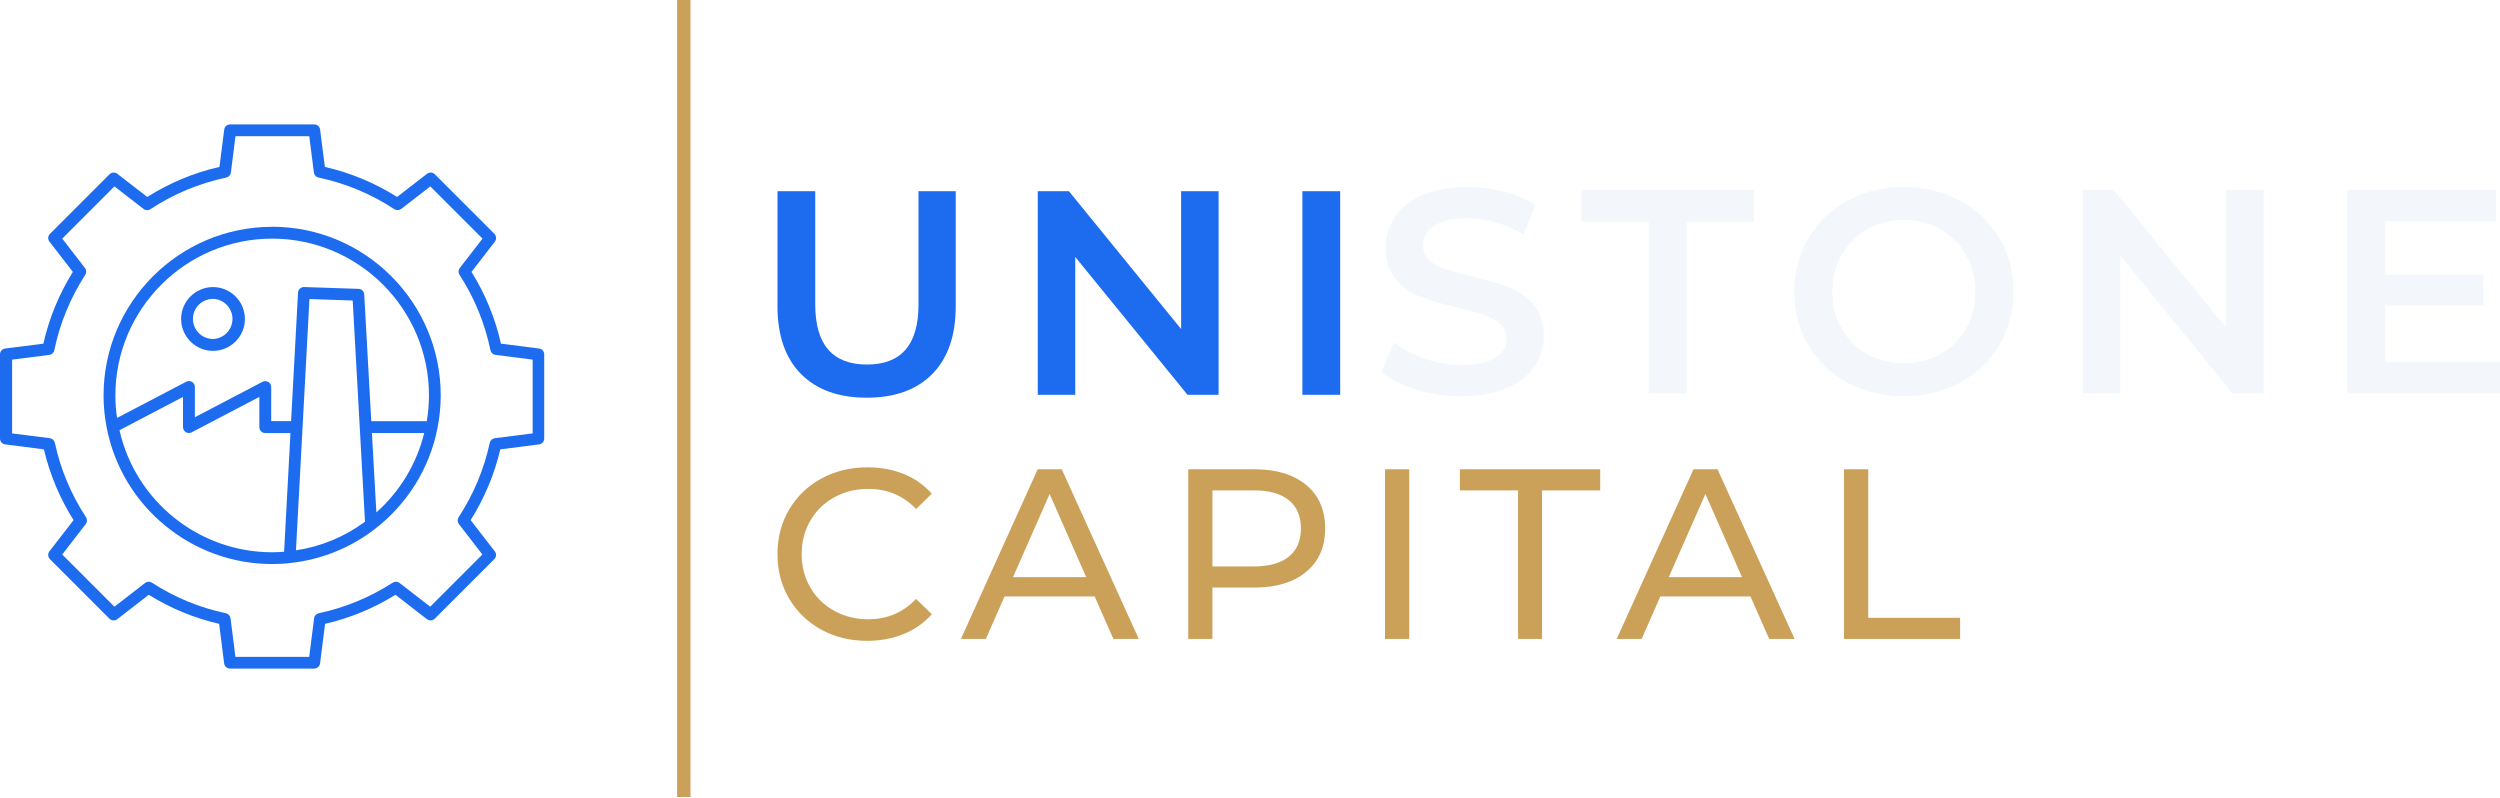
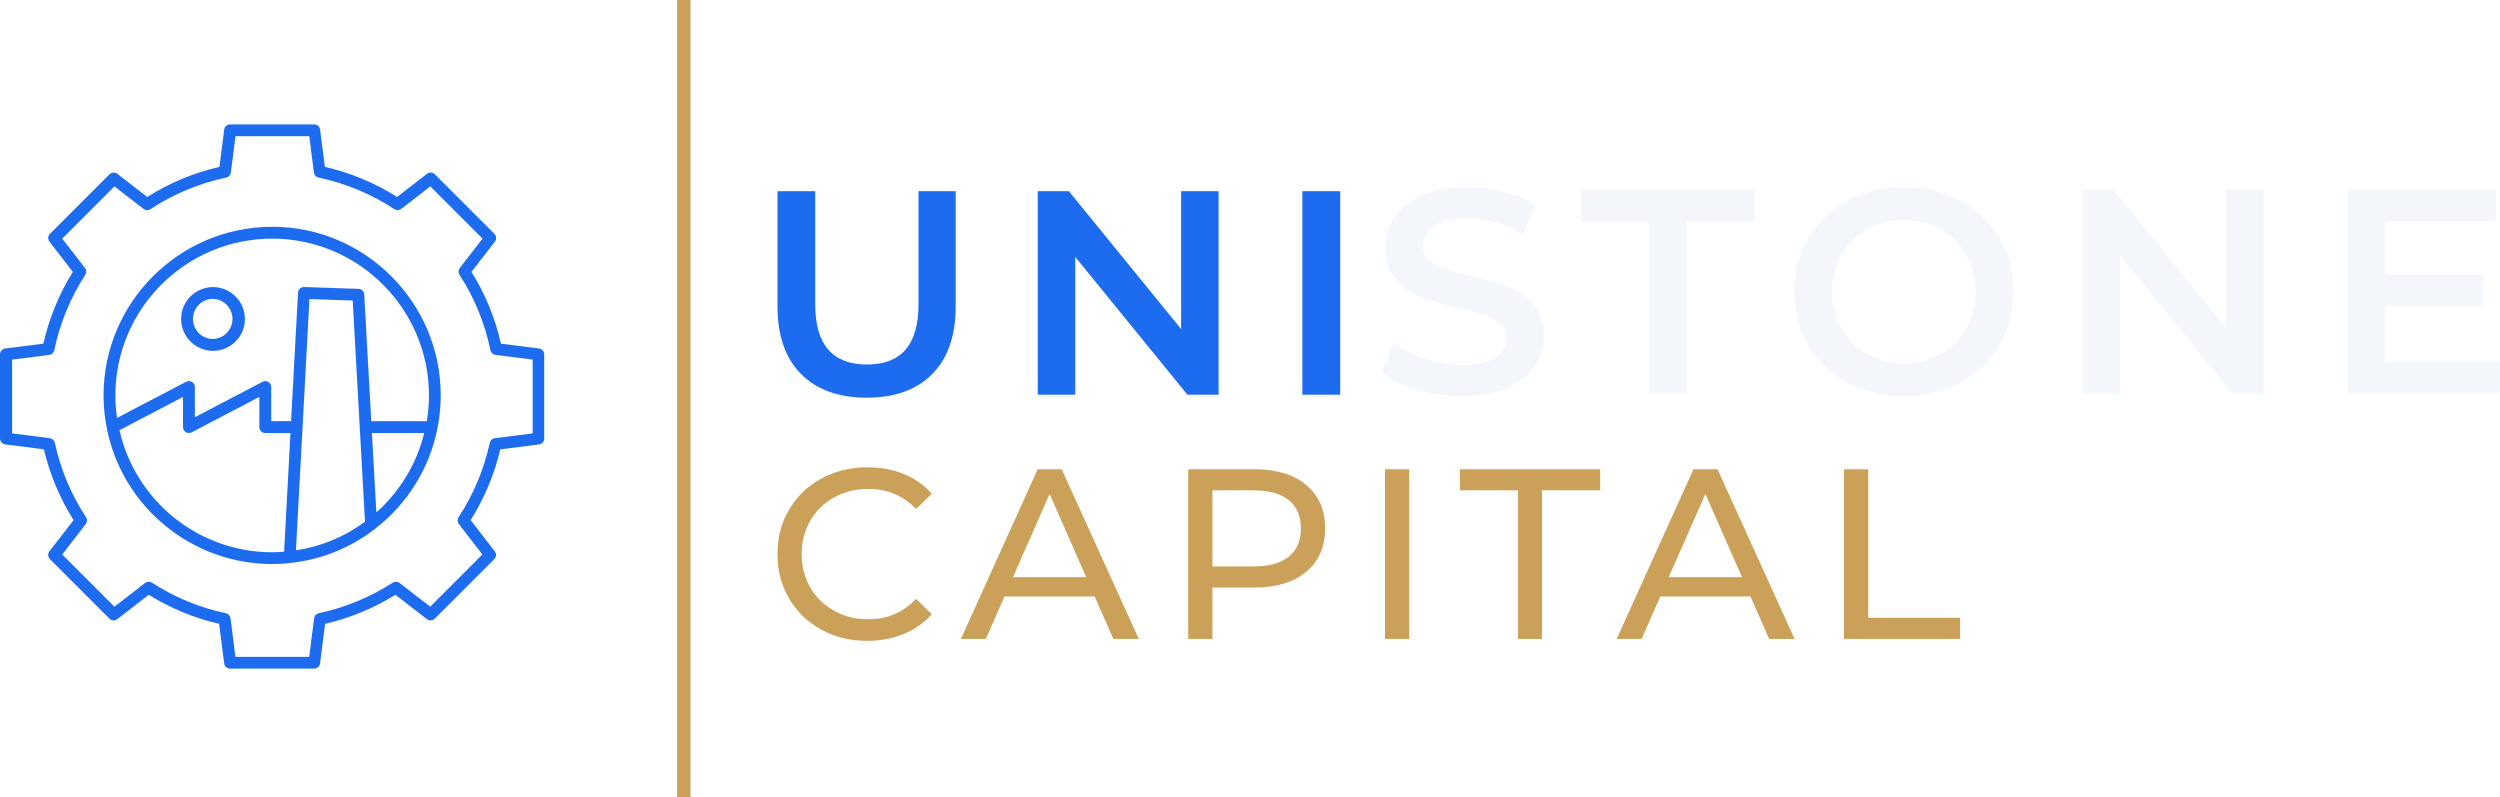
- <svg xmlns="http://www.w3.org/2000/svg" viewBox="328 328 3439.96 1096.76">
-   <path fill="#1d6cf0" d="M1430.185 842.606q32.39 32.613 90.468 32.613c38.644 0 68.725-10.871 90.17-32.613 21.518-21.742 32.24-52.94 32.24-93.446V591.084h-51.228v156.065q0 82.426-70.81 82.426-71.257 0-71.257-82.426V591.084h-51.973V749.16c0 40.505 10.797 71.704 32.39 93.446m574.6-251.522h-51.6V780.73l-154.429-189.646h-42.813v280.114h51.6V681.55l154.427 189.647h42.814Zm115.261 0v280.114h52.047V591.084Z" class="text" />
-   <path fill="#f3f7fc" d="M2276.398 864.142c20.104 6.18 41.027 9.233 62.62 9.233 24.571 0 45.345-3.723 62.396-11.244 17.126-7.446 29.858-17.423 38.272-30.007 8.34-12.509 12.584-26.507 12.584-41.995 0-18.167-4.766-32.538-14.222-43.26-9.456-10.648-20.848-18.54-34.176-23.752-13.403-5.213-30.454-10.201-51.228-15.041-15.19-3.723-27.252-7.074-36.038-9.978-8.786-2.978-16.083-6.924-21.817-11.988-5.733-5.063-8.562-11.615-8.562-19.657 0-11.466 4.988-20.625 14.966-27.624 9.977-6.925 25.316-10.35 45.792-10.35q18.876 0 38.868 5.585c13.328 3.723 26.135 9.233 38.42 16.38l16.381-40.356c-11.988-8.042-26.284-14.147-42.814-18.466-16.53-4.244-33.357-6.403-50.408-6.403-24.572 0-45.271 3.723-62.248 11.243-16.902 7.446-29.635 17.498-37.974 30.23-8.414 12.658-12.658 26.731-12.658 42.218 0 18.392 4.765 32.986 14.222 43.782 9.456 10.797 20.848 18.764 34.027 23.827q19.77 7.595 51.824 15.19c15.19 3.723 27.177 7.073 36.038 9.977 8.786 2.979 16.009 7 21.742 12.211 5.733 5.213 8.637 11.84 8.637 19.807 0 10.945-5.138 19.731-15.413 26.432-10.275 6.702-25.837 9.978-46.611 9.978-16.828 0-33.581-2.83-50.185-8.563-16.68-5.733-30.752-13.18-42.219-22.189l-18.019 40.357c11.69 10.127 27.625 18.317 47.803 24.423m320.322-230.897v236.109h52.047v-236.11h92.776V589.24H2503.87v44.006Zm273.71 221.515c22.934 12.36 48.697 18.615 77.215 18.615 28.592 0 54.28-6.255 77.214-18.615 23.007-12.435 40.952-29.56 54.057-51.451 13.03-21.891 19.582-46.537 19.582-74.012s-6.552-52.122-19.582-74.013c-13.105-21.89-31.05-39.016-54.057-51.45-22.934-12.36-48.622-18.615-77.214-18.615-28.518 0-54.28 6.254-77.214 18.614q-34.4 18.652-54.057 51.6c-13.03 22.04-19.583 46.686-19.583 73.864 0 27.177 6.552 51.823 19.583 73.863q19.657 32.947 54.057 51.6m127.623-39.612c-14.891 8.414-31.72 12.583-50.408 12.583-18.69 0-35.443-4.17-50.409-12.583s-26.656-20.179-35.219-35.22c-8.563-15.115-12.807-31.942-12.807-50.631 0-18.69 4.244-35.517 12.807-50.632 8.563-15.041 20.253-26.806 35.22-35.22 14.965-8.413 31.719-12.583 50.408-12.583s35.517 4.17 50.408 12.584c14.967 8.413 26.731 20.178 35.22 35.219 8.562 15.115 12.806 31.942 12.806 50.632s-4.244 35.516-12.807 50.632c-8.488 15.04-20.252 26.805-35.219 35.219m444.594-225.909h-51.6v189.647L3236.545 589.24h-42.814v280.115h51.675V679.707l154.427 189.647h42.814Zm325.311 236.482h-158.076v-77.214h135.292v-42.814h-135.292v-72.82h152.492v-43.634H3557.91v280.115h210.048Z" class="text" />
-   <path fill="#cba15a" d="M1457.958 1194.32c18.764 10.275 39.836 15.487 63.216 15.487 18.168 0 34.92-3.127 50.185-9.382 15.19-6.18 28.145-15.338 38.793-27.326l-21.667-20.997c-17.796 18.689-39.687 27.996-65.673 27.996-17.35 0-32.985-3.872-46.984-11.69-14.072-7.744-25.018-18.466-32.91-32.166-7.893-13.626-11.84-28.965-11.84-45.792 0-16.903 3.947-32.241 11.84-45.867 7.892-13.7 18.838-24.423 32.91-32.166 13.999-7.819 29.635-11.69 46.984-11.69q39.314 0 65.673 27.698l21.667-21.072c-10.648-11.987-23.529-21.071-38.644-27.177q-22.673-9.158-50.036-9.158c-23.306 0-44.452 5.212-63.365 15.487-18.912 10.35-33.655 24.571-44.303 42.74-10.722 18.093-16.009 38.495-16.009 61.205 0 22.635 5.287 43.037 16.009 61.13 10.648 18.168 25.39 32.39 44.154 42.74m376.315-45.57 25.689 58.377h34.995l-106.03-233.429h-33.059l-105.657 233.429h34.325l25.689-58.376Zm-11.69-26.655h-100.668l50.334-114.37Zm302.824-126.73c-17.348-14.444-41.175-21.667-71.406-21.667h-90.988v233.429h33.283v-70.662H2054c30.23 0 54.058-7.222 71.406-21.742 17.35-14.445 25.987-34.325 25.987-59.641 0-25.39-8.638-45.271-25.987-59.716m-24.05 98.584c-11.094 8.935-27.252 13.477-48.324 13.477h-56.737v-104.689h56.737c21.072 0 37.23 4.468 48.324 13.477s16.68 21.965 16.68 38.868c0 16.902-5.585 29.858-16.68 38.867m132.388-120.25v233.428h33.358V973.698Zm183.095 29.038v204.39h32.985v-204.39h80.043v-29.039h-193.072v29.039Zm319.8 146.014 25.689 58.376h34.995l-106.03-233.429h-33.059l-105.657 233.429h34.326l25.688-58.376Zm-11.69-26.656h-100.743l50.41-114.37Zm140.355-148.397v233.429h159.79v-29.04h-126.432V973.699Z" class="text" />
-   <path fill="#cba15a" d="M1278.085 328v1096.764h-18.4V328z" />
-   <g fill="#1d6cf0" class="8DDm4GUig">
-     <path d="m1069.908 807.55-52.591-6.675a320.5 320.5 0 0 0-40.551-98.752l32.149-41.593a8.22 8.22 0 0 0-.635-10.746l-81.981-81.981a8.084 8.084 0 0 0-10.746-.635l-41.194 31.831a319.5 319.5 0 0 0-99.306-41.34l-6.586-51.363a8.076 8.076 0 0 0-8.043-7.082H644.576c-4.071 0-7.572 3.012-8.044 7.082l-6.586 51.363a319.1 319.1 0 0 0-99.314 41.34l-41.185-31.831a8.22 8.22 0 0 0-10.747.635l-81.98 81.98a8.084 8.084 0 0 0-.636 10.747l32.158 41.601a319 319 0 0 0-40.551 98.735l-52.6 6.676a8.076 8.076 0 0 0-7.091 8.044v115.848c0 4.07 3.012 7.57 7.083 8.051l53.34 6.839c8.142 34.502 21.819 67.254 40.796 97.368l-33.2 42.903c-2.507 3.24-2.198 7.816.635 10.746l81.981 81.982c2.93 2.93 7.506 3.175 10.746.635l43.311-33.542a318.7 318.7 0 0 0 96.814 39.973l6.928 54.464c.489 4.07 3.981 7.1 8.052 7.1h115.848c4.07 0 7.571-3.021 8.043-7.092l6.937-54.48a318.4 318.4 0 0 0 96.798-39.973l43.31 33.55c3.257 2.515 7.832 2.198 10.755-.635l81.98-81.982c2.932-2.93 3.176-7.506.636-10.746l-33.2-42.903a319.6 319.6 0 0 0 40.804-97.368l53.324-6.839a8.076 8.076 0 0 0 7.099-8.051V815.602c0-4.07-3.02-7.571-7.091-8.044zm-9.191 116.809-51.867 6.586a8.14 8.14 0 0 0-6.936 6.35 304.1 304.1 0 0 1-42.904 102.407 8.18 8.18 0 0 0 .423 9.444l32.312 41.845-71.804 71.805-42.171-32.646a8.035 8.035 0 0 0-9.355-.423 305.5 305.5 0 0 1-101.861 42.106 8.035 8.035 0 0 0-6.358 6.936l-6.741 53.08h-101.52l-6.733-53.08a8.16 8.16 0 0 0-6.366-6.936 301.9 301.9 0 0 1-101.862-42.106 8.03 8.03 0 0 0-9.346.415l-42.17 32.662L413.652 1091l32.312-41.854a8.18 8.18 0 0 0 .407-9.444 301.7 301.7 0 0 1-42.896-102.399c-.732-3.337-3.5-5.943-6.936-6.358l-51.859-6.586V822.847l51.126-6.512a8.08 8.08 0 0 0 6.937-6.432c7.57-36.887 21.98-71.805 42.578-103.8a8.01 8.01 0 0 0-.407-9.345l-31.262-40.453 71.804-71.805 40.071 31.001a8.02 8.02 0 0 0 9.444.326 303.1 303.1 0 0 1 104.287-43.482c3.428-.732 5.943-3.5 6.424-6.936l6.35-49.986h101.52l6.358 49.986a8.14 8.14 0 0 0 6.431 6.936 303.2 303.2 0 0 1 104.272 43.474 8.34 8.34 0 0 0 9.443-.326l40.07-31.001 71.806 71.805-31.262 40.453a8.035 8.035 0 0 0-.407 9.346 302.8 302.8 0 0 1 42.578 103.799c.732 3.436 3.5 6.008 6.936 6.431l51.134 6.513v101.512z" />
-     <path d="M702.508 640.08c-127.905 0-232.022 104.116-232.022 232.021a230.3 230.3 0 0 0 4.477 45.102c21.249 108.277 117.013 186.92 227.545 186.92 9.036 0 17.259-.472 24.895-1.465a229.17 229.17 0 0 0 116.076-46.486c44.94-34.445 75.631-83.772 86.467-138.969a231.3 231.3 0 0 0 4.478-45.191c0-127.905-104.109-232.022-232.022-232.022zM486.768 872.1c0-118.933 96.806-215.74 215.74-215.74s215.74 96.807 215.74 215.74c0 11.96-1.05 23.854-3.021 35.43H838.87l-9.696-174.399a8.09 8.09 0 0 0-7.823-7.669l-74.899-2.507h-.244a8.14 8.14 0 0 0-8.14 7.726l-9.55 176.817h-27.355v-46.91c0-2.857-1.457-5.47-3.907-7a8.21 8.21 0 0 0-7.979-.245l-93.142 48.75v-41.602c0-2.858-1.466-5.463-3.908-6.993a8.2 8.2 0 0 0-7.986-.253l-95.178 49.824a207.6 207.6 0 0 1-2.288-31.156zm343.482 173.732a212 212 0 0 1-95.023 39.403l18.57-345.754 59.503 2.036 16.917 304.315zM579.813 874.039v41.6c0 2.858 1.465 5.464 3.908 6.994a7.97 7.97 0 0 0 7.978.253l93.15-48.75v41.602c0 4.477 3.664 8.14 8.142 8.14h34.697l-8.776 163.295c-5.218.407-10.502.733-16.38.733-100.787 0-188.076-70.25-210.122-167.943l87.427-45.826zm266.052 159.004-6.106-109.27h71.967a214.48 214.48 0 0 1-65.861 109.27" />
-     <path d="M621.097 810.79c24.17 0 43.88-19.717 43.88-43.88s-19.701-43.897-43.88-43.897-43.881 19.718-43.881 43.88 19.701 43.906 43.88 43.906zm0-71.56a27.615 27.615 0 0 1 0 55.205 27.598 27.598 0 0 1 0-55.197z" />
+ <svg xmlns="http://www.w3.org/2000/svg" viewBox="0 0 3440 1096.5" preserveAspectRatio="xMidYMid meet">
+   <defs id="SvgjsDefs49478" />
+   <g id="SvgjsG49479" transform="scale(34.4)" opacity="1">
+     <defs id="SvgjsDefs12633" />
+     <g id="SvgjsG12634" transform="scale(0.2164502)" opacity="1">
+       <g id="SvgjsG12635" class="text" transform="translate(195.856, 72.95274) scale(1)" light-content="false" fill="#1d6cf0">
+         <path d="M-47.83 -3.84C-44.93 -0.92 -40.88 0.54 -35.68 0.54C-30.49 0.54 -26.45 -0.92 -23.57 -3.84C-20.68 -6.76 -19.24 -10.95 -19.24 -16.39L-19.24 -37.62L-26.12 -37.62L-26.12 -16.66C-26.12 -9.28 -29.29 -5.59 -35.63 -5.59C-42.01 -5.59 -45.2 -9.28 -45.2 -16.66L-45.2 -37.62L-52.18 -37.62L-52.18 -16.39C-52.18 -10.95 -50.73 -6.76 -47.83 -3.84Z M29.34 -37.62L22.41 -37.62L22.41 -12.15L1.67 -37.62L-4.08 -37.62L-4.08 0L2.85 0L2.85 -25.47L23.59 0L29.34 0Z M44.82 -37.62L44.82 0L51.81 0L51.81 -37.62Z" />
+       </g>
+       <g id="SvgjsG12636" class="text" transform="translate(359.0544, 72.70507) scale(1)" light-content="false" fill="#f3f7fc">
+         <path d="M-97.38 -0.7C-94.68 0.13 -91.87 0.54 -88.97 0.54C-85.67 0.54 -82.88 0.04 -80.59 -0.97C-78.29 -1.97 -76.58 -3.31 -75.45 -5C-74.33 -6.68 -73.76 -8.56 -73.76 -10.64C-73.76 -13.08 -74.4 -15.01 -75.67 -16.45C-76.94 -17.88 -78.47 -18.94 -80.26 -19.64C-82.06 -20.34 -84.35 -21.01 -87.14 -21.66C-89.18 -22.16 -90.8 -22.61 -91.98 -23C-93.16 -23.4 -94.14 -23.93 -94.91 -24.61C-95.68 -25.29 -96.06 -26.17 -96.06 -27.25C-96.06 -28.79 -95.39 -30.02 -94.05 -30.96C-92.71 -31.89 -90.65 -32.35 -87.9 -32.35C-86.21 -32.35 -84.47 -32.1 -82.68 -31.6C-80.89 -31.1 -79.17 -30.36 -77.52 -29.4L-75.32 -34.82C-76.93 -35.9 -78.85 -36.72 -81.07 -37.3C-83.29 -37.87 -85.55 -38.16 -87.84 -38.16C-91.14 -38.16 -93.92 -37.66 -96.2 -36.65C-98.47 -35.65 -100.18 -34.3 -101.3 -32.59C-102.43 -30.89 -103 -29 -103 -26.92C-103 -24.45 -102.36 -22.49 -101.09 -21.04C-99.82 -19.59 -98.29 -18.52 -96.52 -17.84C-94.75 -17.16 -92.43 -16.48 -89.56 -15.8C-87.52 -15.3 -85.91 -14.85 -84.72 -14.46C-83.54 -14.06 -82.57 -13.52 -81.8 -12.82C-81.03 -12.12 -80.64 -11.23 -80.64 -10.16C-80.64 -8.69 -81.33 -7.51 -82.71 -6.61C-84.09 -5.71 -86.18 -5.27 -88.97 -5.27C-91.23 -5.27 -93.48 -5.65 -95.71 -6.42C-97.95 -7.19 -99.84 -8.19 -101.38 -9.4L-103.8 -3.98C-102.23 -2.62 -100.09 -1.52 -97.38 -0.7Z M-54.36 -31.71L-54.36 0L-47.37 0L-47.37 -31.71L-34.91 -31.71L-34.91 -37.62L-66.83 -37.62L-66.83 -31.71Z M-17.6 -1.96C-14.52 -0.3 -11.06 0.54 -7.23 0.54C-3.39 0.54 0.06 -0.3 3.14 -1.96C6.23 -3.63 8.64 -5.93 10.4 -8.87C12.15 -11.81 13.03 -15.12 13.03 -18.81C13.03 -22.5 12.15 -25.81 10.4 -28.75C8.64 -31.69 6.23 -33.99 3.14 -35.66C0.06 -37.32 -3.39 -38.16 -7.23 -38.16C-11.06 -38.16 -14.52 -37.32 -17.6 -35.66C-20.68 -33.99 -23.1 -31.68 -24.86 -28.73C-26.61 -25.77 -27.49 -22.46 -27.49 -18.81C-27.49 -15.16 -26.61 -11.85 -24.86 -8.89C-23.1 -5.94 -20.68 -3.63 -17.6 -1.96ZM-0.46 -7.28C-2.46 -6.15 -4.72 -5.59 -7.23 -5.59C-9.74 -5.59 -11.99 -6.15 -14 -7.28C-16.01 -8.41 -17.58 -9.99 -18.73 -12.01C-19.88 -14.04 -20.45 -16.3 -20.45 -18.81C-20.45 -21.32 -19.88 -23.58 -18.73 -25.61C-17.58 -27.63 -16.01 -29.21 -14 -30.34C-11.99 -31.47 -9.74 -32.03 -7.23 -32.03C-4.72 -32.03 -2.46 -31.47 -0.46 -30.34C1.55 -29.21 3.13 -27.63 4.27 -25.61C5.42 -23.58 5.99 -21.32 5.99 -18.81C5.99 -16.3 5.42 -14.04 4.27 -12.01C3.13 -9.99 1.55 -8.41 -0.46 -7.28Z M59.25 -37.62L52.32 -37.62L52.32 -12.15L31.57 -37.62L25.82 -37.62L25.82 0L32.76 0L32.76 -25.47L53.5 0L59.25 0Z M102.94 -5.86L81.71 -5.86L81.71 -16.23L99.88 -16.23L99.88 -21.98L81.71 -21.98L81.71 -31.76L102.19 -31.76L102.19 -37.62L74.73 -37.62L74.73 0L102.94 0Z" />
+       </g>
+       <g id="SvgjsG12637" class="text" transform="translate(252.096, 118.0688) scale(1)" light-content="false" fill="#cba15a">
+         <path d="M-100.34 -1.72C-97.82 -0.34 -94.99 0.36 -91.85 0.36C-89.41 0.36 -87.16 -0.06 -85.11 -0.9C-83.07 -1.73 -81.33 -2.96 -79.9 -4.57L-82.81 -7.39C-85.2 -4.88 -88.14 -3.63 -91.63 -3.63C-93.96 -3.63 -96.06 -4.15 -97.94 -5.2C-99.83 -6.24 -101.3 -7.68 -102.36 -9.52C-103.42 -11.35 -103.95 -13.41 -103.95 -15.67C-103.95 -17.94 -103.42 -20 -102.36 -21.83C-101.3 -23.67 -99.83 -25.11 -97.94 -26.15C-96.06 -27.2 -93.96 -27.72 -91.63 -27.72C-88.11 -27.72 -85.17 -26.48 -82.81 -24L-79.9 -26.83C-81.33 -28.44 -83.06 -29.66 -85.09 -30.48C-87.12 -31.3 -89.36 -31.71 -91.81 -31.71C-94.94 -31.71 -97.78 -31.01 -100.32 -29.63C-102.86 -28.24 -104.84 -26.33 -106.27 -23.89C-107.71 -21.46 -108.42 -18.72 -108.42 -15.67C-108.42 -12.63 -107.71 -9.89 -106.27 -7.46C-104.84 -5.02 -102.86 -3.11 -100.34 -1.72Z M-49.8 -7.84L-46.35 0L-41.65 0L-55.89 -31.35L-60.33 -31.35L-74.52 0L-69.91 0L-66.46 -7.84ZM-51.37 -11.42L-64.89 -11.42L-58.13 -26.78Z M-10.7 -28.44C-13.03 -30.38 -16.23 -31.35 -20.29 -31.35L-32.51 -31.35L-32.51 0L-28.04 0L-28.04 -9.49L-20.29 -9.49C-16.23 -9.49 -13.03 -10.46 -10.7 -12.41C-8.37 -14.35 -7.21 -17.02 -7.21 -20.42C-7.21 -23.83 -8.37 -26.5 -10.7 -28.44ZM-13.93 -15.2C-15.42 -14 -17.59 -13.39 -20.42 -13.39L-28.04 -13.39L-28.04 -27.45L-20.42 -27.45C-17.59 -27.45 -15.42 -26.85 -13.93 -25.64C-12.44 -24.43 -11.69 -22.69 -11.69 -20.42C-11.69 -18.15 -12.44 -16.41 -13.93 -15.2Z M3.85 -31.35L3.85 0L8.33 0L8.33 -31.35Z M28.44 -27.45L28.44 0L32.87 0L32.87 -27.45L43.62 -27.45L43.62 -31.35L17.69 -31.35L17.69 -27.45Z M71.39 -7.84L74.84 0L79.54 0L65.3 -31.35L60.86 -31.35L46.67 0L51.28 0L54.73 -7.84ZM69.82 -11.42L56.29 -11.42L63.06 -26.78Z M88.67 -31.35L88.67 0L110.13 0L110.13 -3.9L93.15 -3.9L93.15 -31.35Z" />
+       </g>
+       <rect id="SvgjsRect12638" width="147.298" height="2.471" fill="#cba15a" transform="translate(52.71392, 72.41368) scale(1) rotate(90, 73.64917, 1.235482)" light-content="false" />
+       <g id="SvgjsG12639" class="8DDm4GUig" transform="translate(-4.37129, 18.60232) scale(1.093371)" light-content="false" non-strokable="false" fill="#1d6cf0">
+         <path d="M95.129 41.891l-6.46-.82a39.372 39.372 0 0 0-4.981-12.13l3.949-5.109a1.01 1.01 0 0 0-.078-1.32l-10.07-10.07a.993.993 0 0 0-1.32-.078l-5.06 3.91a39.239 39.239 0 0 0-12.198-5.078l-.809-6.309a.992.992 0 0 0-.988-.87h-14.23c-.5 0-.93.37-.988.87l-.809 6.309a39.196 39.196 0 0 0-12.199 5.078l-5.059-3.91a1.01 1.01 0 0 0-1.32.078l-10.07 10.07a.993.993 0 0 0-.078 1.32l3.95 5.11A39.184 39.184 0 0 0 11.33 41.07l-6.461.82a.992.992 0 0 0-.871.988v14.23c0 .5.37.93.87.989l6.552.84c1 4.238 2.68 8.261 5.011 11.96l-4.078 5.27c-.308.398-.27.96.078 1.32l10.07 10.07c.36.36.922.39 1.32.078l5.32-4.12a39.15 39.15 0 0 0 11.892 4.91l.851 6.69c.06.5.489.872.989.872h14.23c.5 0 .93-.371.988-.871l.852-6.692a39.111 39.111 0 0 0 11.89-4.91l5.32 4.121c.4.309.962.27 1.321-.078l10.07-10.07c.36-.36.39-.922.078-1.32l-4.078-5.27a39.26 39.26 0 0 0 5.012-11.96l6.55-.84a.992.992 0 0 0 .872-.989V42.88c0-.5-.371-.93-.871-.988zM94 56.239l-6.371.809a1 1 0 0 0-.852.78 37.359 37.359 0 0 1-5.27 12.579c-.23.36-.21.82.052 1.16l3.969 5.14-8.82 8.82-5.18-4.01a.987.987 0 0 0-1.149-.052 37.53 37.53 0 0 1-12.512 5.172.987.987 0 0 0-.781.852l-.828 6.52h-12.47l-.827-6.52a1.002 1.002 0 0 0-.782-.852 37.088 37.088 0 0 1-12.512-5.172.986.986 0 0 0-1.148.051l-5.18 4.012-8.82-8.82 3.969-5.141c.261-.34.281-.8.05-1.16a37.06 37.06 0 0 1-5.269-12.578c-.09-.41-.43-.73-.852-.781l-6.37-.809V43.77l6.28-.8a.992.992 0 0 0 .852-.79c.93-4.531 2.7-8.82 5.23-12.75a.984.984 0 0 0-.05-1.148l-3.84-4.969 8.82-8.82 4.922 3.808a.985.985 0 0 0 1.16.04A37.234 37.234 0 0 1 42.231 13c.421-.09.73-.43.789-.852l.78-6.14h12.47l.781 6.14a1 1 0 0 0 .79.852 37.24 37.24 0 0 1 12.808 5.34c.36.23.82.21 1.16-.04l4.922-3.808 8.82 8.82-3.84 4.969a.987.987 0 0 0-.05 1.148 37.197 37.197 0 0 1 5.23 12.75c.09.422.43.738.852.79l6.281.8v12.469z" />
+         <path d="M50 21.32c-15.711 0-28.5 12.789-28.5 28.5 0 1.879.191 3.75.55 5.54C24.66 68.66 36.423 78.32 50 78.32c1.11 0 2.12-.058 3.058-.18a28.15 28.15 0 0 0 14.258-5.71c5.52-4.231 9.29-10.29 10.621-17.07.36-1.801.55-3.672.55-5.551 0-15.711-12.788-28.5-28.5-28.5zm-26.5 28.5c0-14.609 11.891-26.5 26.5-26.5s26.5 11.891 26.5 26.5c0 1.469-.129 2.93-.371 4.352H66.75L65.559 32.75a.994.994 0 0 0-.961-.942l-9.2-.308h-.03a1 1 0 0 0-1 .949l-1.173 21.719h-3.36v-5.762c0-.351-.179-.672-.48-.86-.3-.179-.671-.19-.98-.03l-11.441 5.988v-5.11c0-.351-.18-.671-.48-.859a1.008 1.008 0 0 0-.981-.031l-11.691 6.12a25.496 25.496 0 0 1-.281-3.827zm42.191 21.34A26.042 26.042 0 0 1 54.019 76L56.3 33.53l7.309.25 2.078 37.38zM34.929 50.058v5.11c0 .351.18.671.48.859a.979.979 0 0 0 .98.031l11.442-5.988v5.11c0 .55.45 1 1 1h4.262l-1.078 20.058c-.641.05-1.29.09-2.012.09-12.38 0-23.102-8.629-25.81-20.629l10.739-5.629zm32.68 19.531l-.75-13.422h8.84a26.345 26.345 0 0 1-8.09 13.422z" />
+         <path d="M40 42.289c2.969 0 5.39-2.422 5.39-5.39s-2.42-5.392-5.39-5.392-5.39 2.422-5.39 5.39S37.03 42.29 40 42.29zm0-8.79a3.392 3.392 0 0 1 0 6.781 3.39 3.39 0 0 1 0-6.78z" />
+       </g>
+     </g>
  </g>
</svg>
